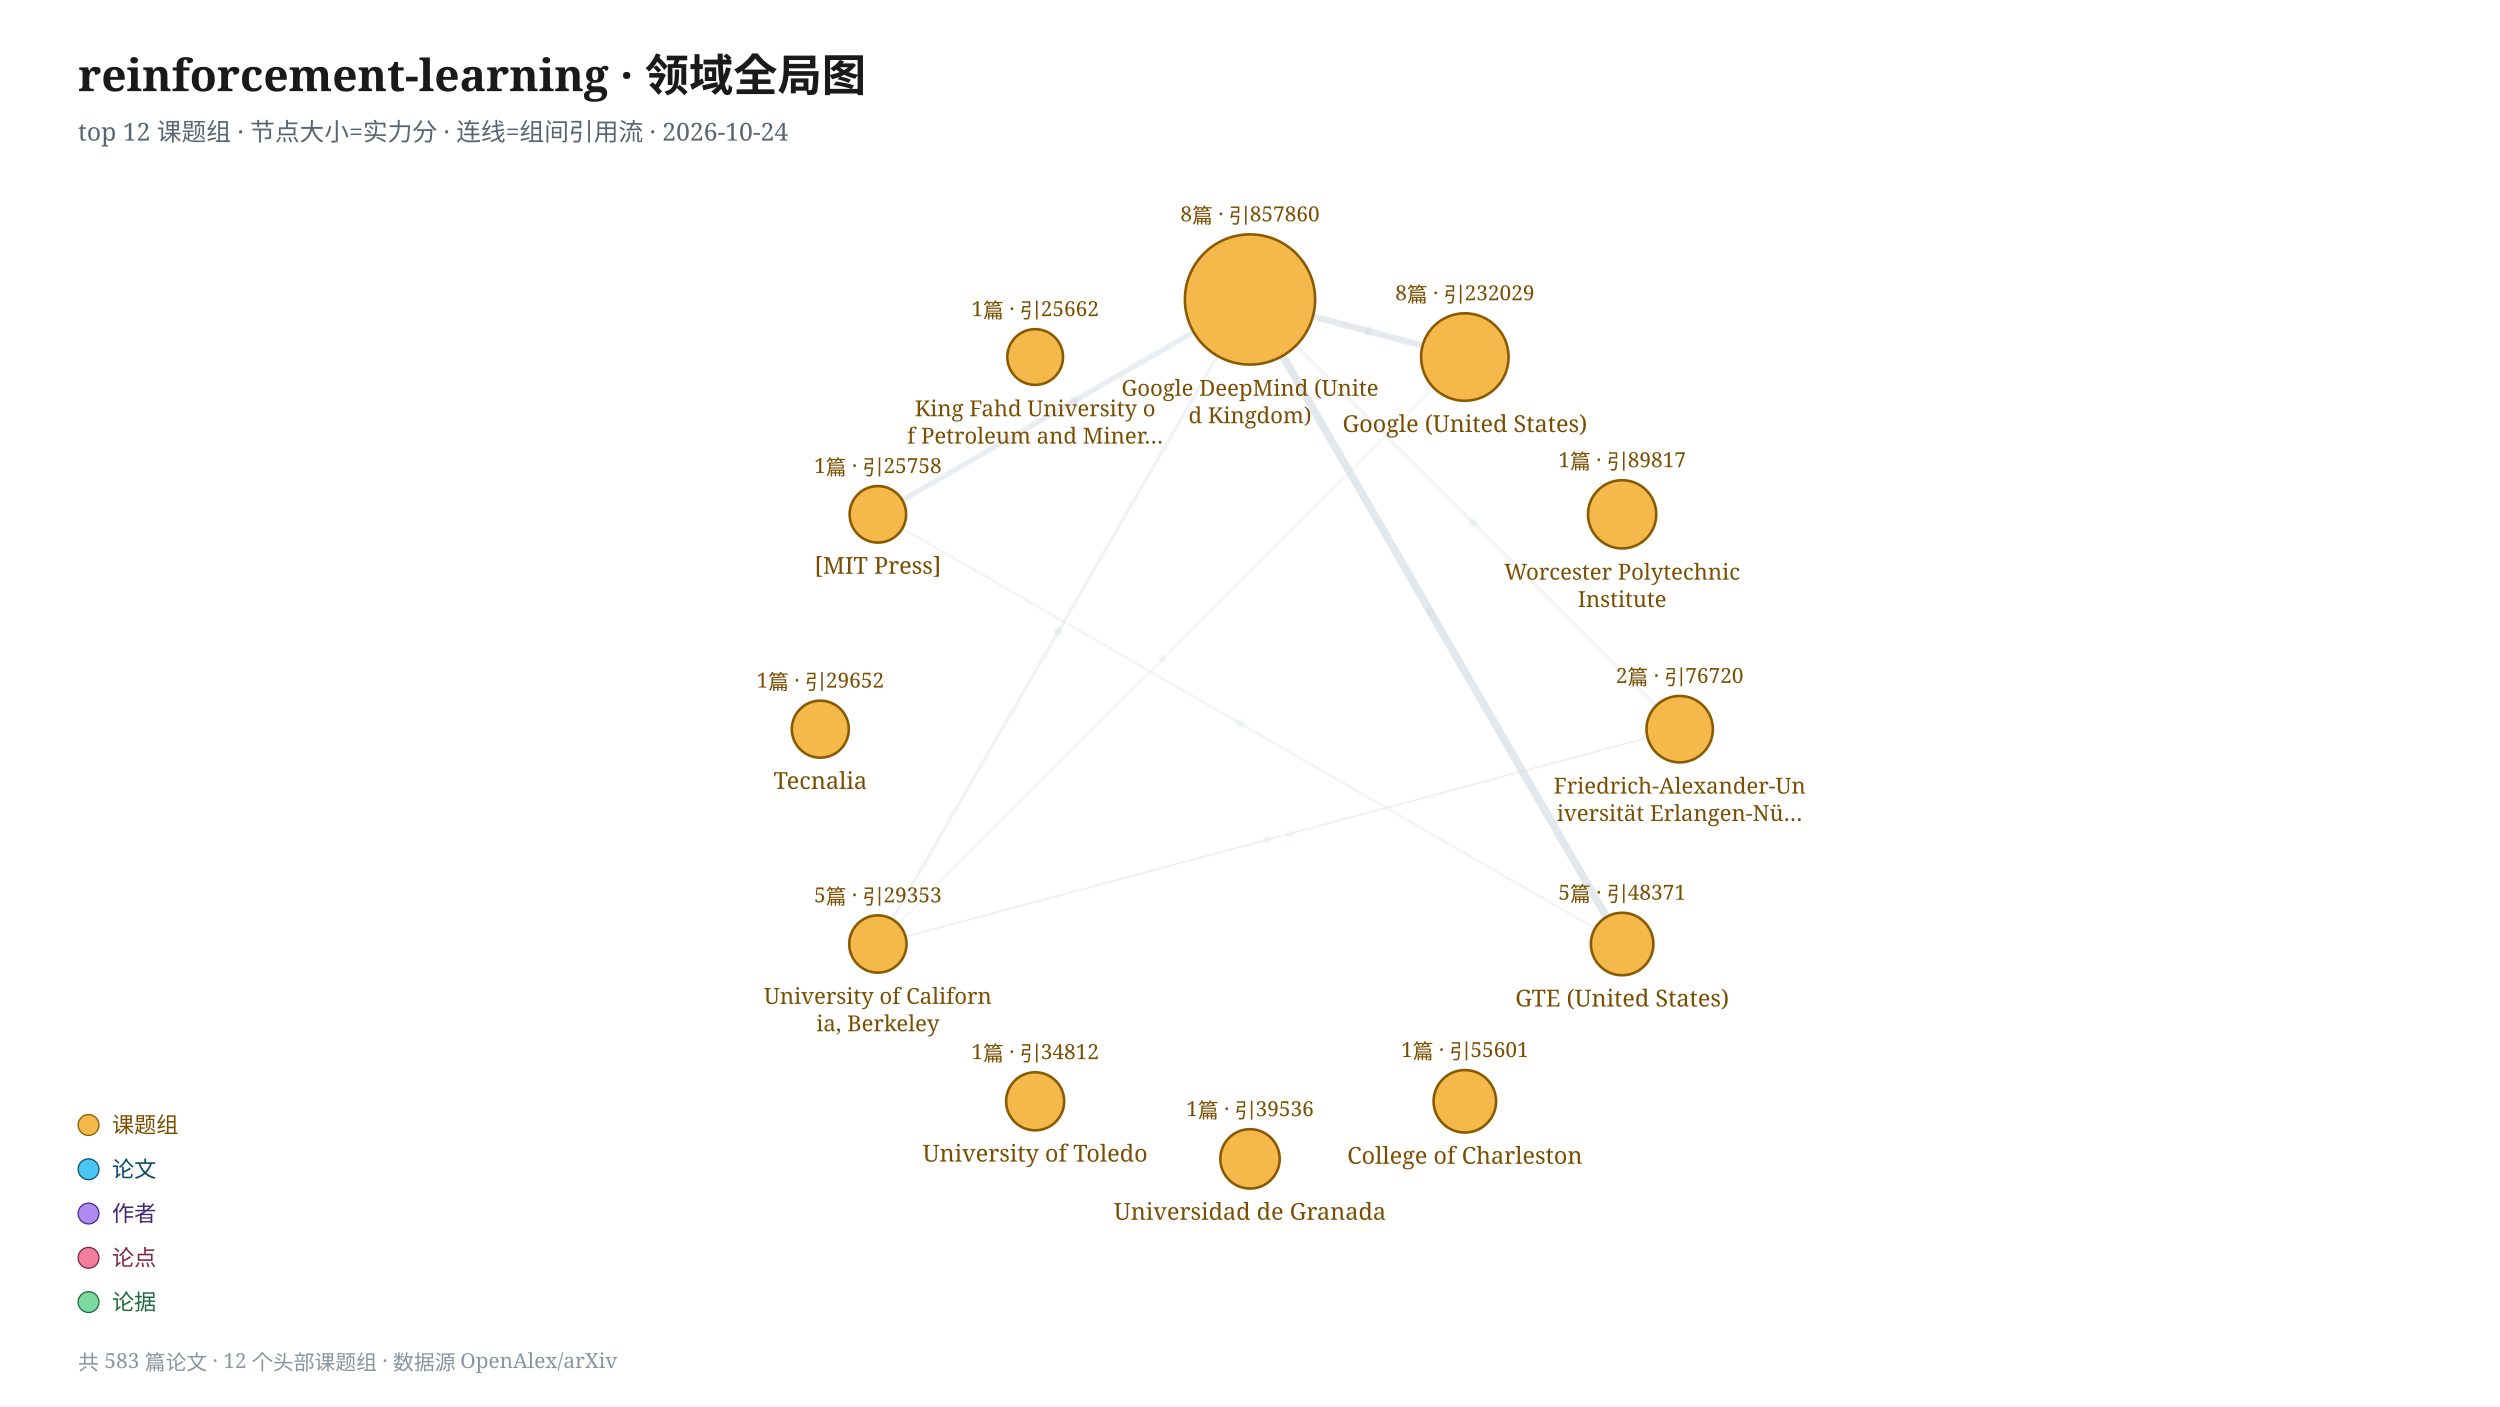
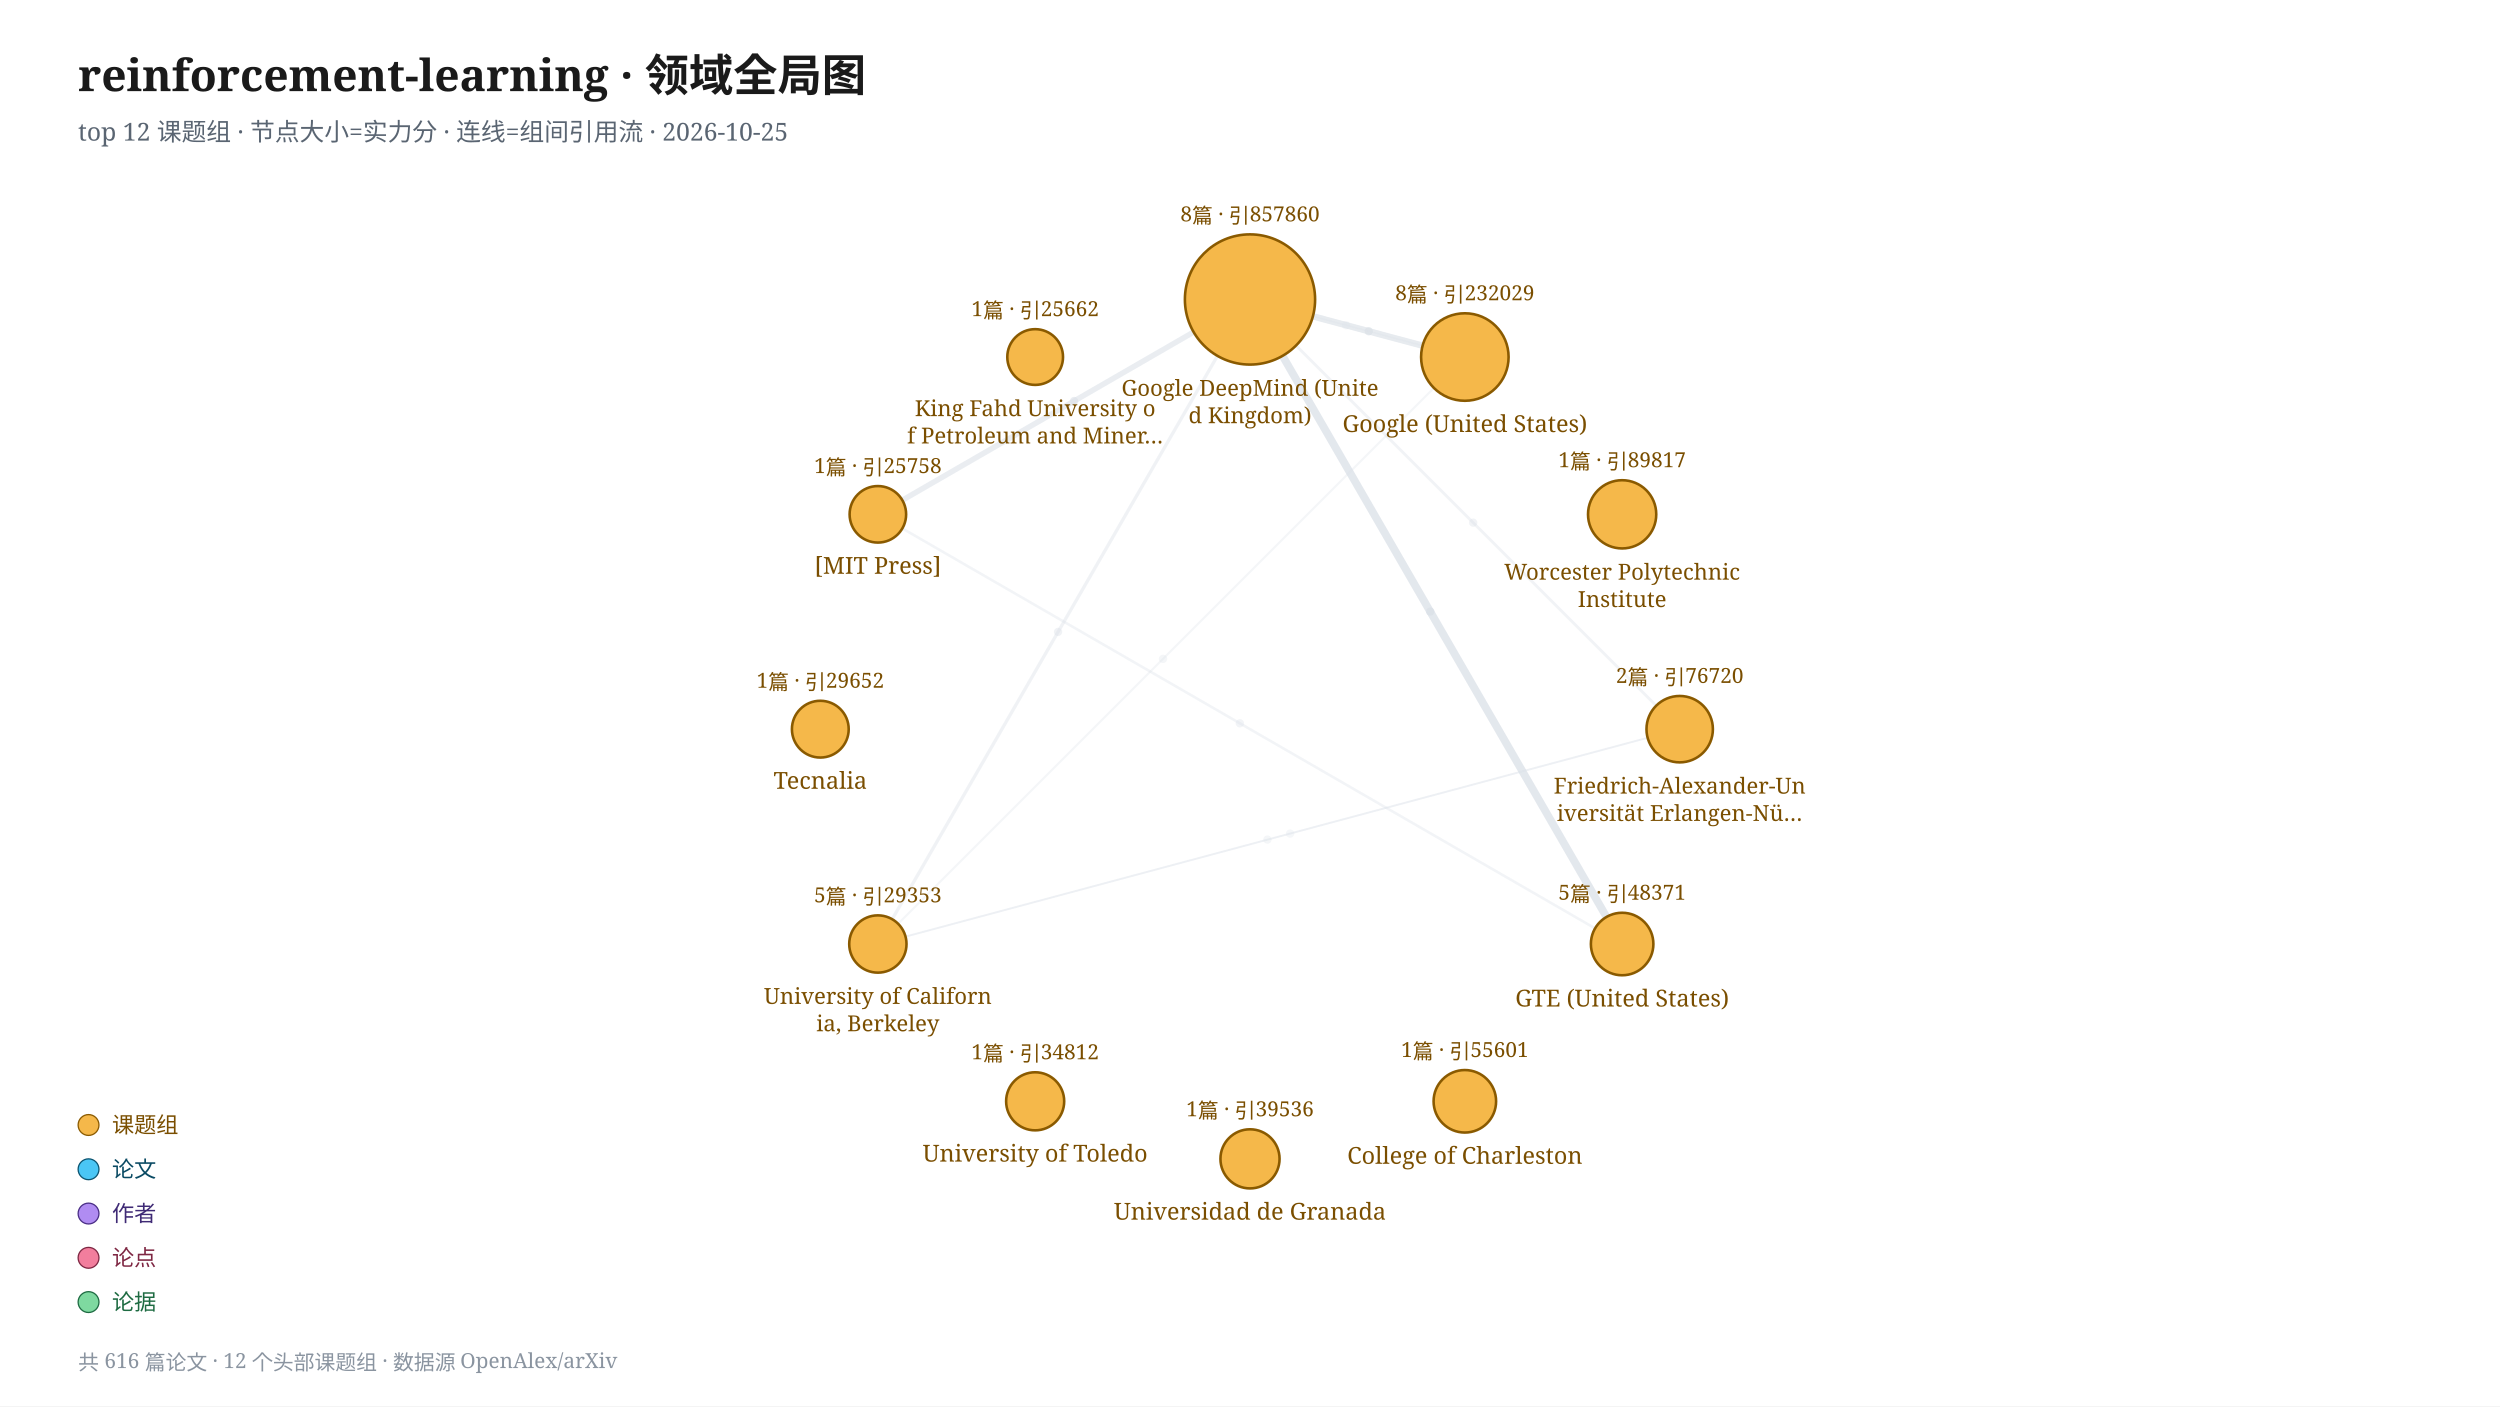
<svg xmlns="http://www.w3.org/2000/svg" width="1920" height="1080" viewBox="0 0 1920 1080">
  <defs>
    <filter id="glow">
      <feGaussianBlur stdDeviation="9" result="b" />
      <feMerge>
        <feMergeNode in="b" />
        <feMergeNode in="SourceGraphic" />
      </feMerge>
    </filter>
    <filter id="soft">
      <feGaussianBlur stdDeviation="4" result="b" />
      <feMerge>
        <feMergeNode in="b" />
        <feMergeNode in="SourceGraphic" />
      </feMerge>
    </filter>
  </defs>
  <rect width="1920" height="1080" fill="#FFFFFF" />
  <text x="60" y="70" fill="#1A1A1A" font-family="Georgia, 'Songti SC', serif" font-size="34" font-weight="bold">reinforcement-learning · 领域全局图</text>
-   <text x="60" y="108" fill="#5A6572" font-family="Georgia, serif" font-size="19">top 12 课题组 · 节点大小=实力分 · 连线=组间引用流 · 2026-10-24</text>
-   <line x1="960.0" y1="230.0" x2="674.2" y2="395.0" stroke="#DAE0E7" stroke-width="4.194" opacity="0.569" />
-   <circle cx="824.9" cy="308.0" r="3.2" fill="#DAE0E7" opacity="0.569" />
+   <text x="60" y="108" fill="#5A6572" font-family="Georgia, serif" font-size="19">top 12 课题组 · 节点大小=实力分 · 连线=组间引用流 · 2026-10-25</text>
+   <line x1="960.0" y1="230.0" x2="674.2" y2="395.0" stroke="#DAE0E7" stroke-width="4.219" opacity="0.572" />
+   <circle cx="824.9" cy="308.0" r="3.2" fill="#DAE0E7" opacity="0.572" />
  <line x1="960.0" y1="230.0" x2="1245.8" y2="725.0" stroke="#DAE0E7" stroke-width="6.0" opacity="0.75" />
  <circle cx="1098.4" cy="469.7" r="3.2" fill="#DAE0E7" opacity="0.75" />
  <line x1="674.2" y1="395.0" x2="1245.8" y2="725.0" stroke="#DAE0E7" stroke-width="2.0" opacity="0.35" />
  <circle cx="952.2" cy="555.5" r="3.2" fill="#DAE0E7" opacity="0.35" />
-   <line x1="1290.0" y1="560.0" x2="960.0" y2="230.0" stroke="#DAE0E7" stroke-width="2.194" opacity="0.369" />
-   <circle cx="1131.4" cy="401.4" r="3.2" fill="#DAE0E7" opacity="0.369" />
+   <line x1="1290.0" y1="560.0" x2="960.0" y2="230.0" stroke="#DAE0E7" stroke-width="2.219" opacity="0.372" />
+   <circle cx="1131.4" cy="401.4" r="3.2" fill="#DAE0E7" opacity="0.372" />
  <line x1="1125.0" y1="274.2" x2="960.0" y2="230.0" stroke="#DAE0E7" stroke-width="5.0" opacity="0.65" />
  <circle cx="1051.2" cy="254.4" r="3.2" fill="#DAE0E7" opacity="0.65" />
-   <line x1="674.2" y1="725.0" x2="960.0" y2="230.0" stroke="#DAE0E7" stroke-width="2.484" opacity="0.398" />
-   <circle cx="812.6" cy="485.3" r="3.2" fill="#DAE0E7" opacity="0.398" />
-   <line x1="674.2" y1="725.0" x2="1125.0" y2="274.2" stroke="#DAE0E7" stroke-width="1.548" opacity="0.305" />
-   <circle cx="893.2" cy="506.0" r="3.2" fill="#DAE0E7" opacity="0.305" />
-   <line x1="674.2" y1="725.0" x2="1290.0" y2="560.0" stroke="#DAE0E7" stroke-width="1.548" opacity="0.305" />
-   <circle cx="973.4" cy="644.8" r="3.2" fill="#DAE0E7" opacity="0.305" />
-   <line x1="1290.0" y1="560.0" x2="674.2" y2="725.0" stroke="#DAE0E7" stroke-width="1.194" opacity="0.269" />
-   <circle cx="990.8" cy="640.2" r="3.2" fill="#DAE0E7" opacity="0.269" />
-   <line x1="960.0" y1="230.0" x2="1125.0" y2="274.2" stroke="#DAE0E7" stroke-width="1.194" opacity="0.269" />
-   <circle cx="1033.8" cy="249.8" r="3.2" fill="#DAE0E7" opacity="0.269" />
+   <line x1="674.2" y1="725.0" x2="960.0" y2="230.0" stroke="#DAE0E7" stroke-width="2.562" opacity="0.406" />
+   <circle cx="812.6" cy="485.3" r="3.2" fill="#DAE0E7" opacity="0.406" />
+   <line x1="674.2" y1="725.0" x2="1125.0" y2="274.2" stroke="#DAE0E7" stroke-width="1.562" opacity="0.306" />
+   <circle cx="893.2" cy="506.0" r="3.2" fill="#DAE0E7" opacity="0.306" />
+   <line x1="674.2" y1="725.0" x2="1290.0" y2="560.0" stroke="#DAE0E7" stroke-width="1.562" opacity="0.306" />
+   <circle cx="973.4" cy="644.8" r="3.2" fill="#DAE0E7" opacity="0.306" />
+   <line x1="1290.0" y1="560.0" x2="674.2" y2="725.0" stroke="#DAE0E7" stroke-width="1.219" opacity="0.272" />
+   <circle cx="990.8" cy="640.2" r="3.2" fill="#DAE0E7" opacity="0.272" />
+   <line x1="960.0" y1="230.0" x2="1125.0" y2="274.2" stroke="#DAE0E7" stroke-width="1.219" opacity="0.272" />
+   <circle cx="1033.8" cy="249.8" r="3.2" fill="#DAE0E7" opacity="0.272" />
  <circle cx="960.0" cy="230.0" r="50.0" fill="#F5B84A" stroke="#8A5A00" stroke-width="2" opacity="1.0" />
  <text x="960.0" y="304.0" text-anchor="middle" fill="#7A4E00" font-family="Georgia, serif" font-size="17" opacity="1.0">Google DeepMind (Unite</text>
  <text x="960.0" y="325.0" text-anchor="middle" fill="#7A4E00" font-family="Georgia, serif" font-size="17" opacity="1.0">d Kingdom)</text>
  <text x="960.0" y="170.0" text-anchor="middle" fill="#7A4E00" font-family="Georgia, serif" font-size="16" opacity="1.0">8篇 · 引857860</text>
  <circle cx="1125.0" cy="274.2" r="33.6" fill="#F5B84A" stroke="#8A5A00" stroke-width="2" opacity="1.0" />
  <text x="1125.0" y="331.8" text-anchor="middle" fill="#7A4E00" font-family="Georgia, serif" font-size="18" opacity="1.0">Google (United States)</text>
  <text x="1125.0" y="230.6" text-anchor="middle" fill="#7A4E00" font-family="Georgia, serif" font-size="16" opacity="1.0">8篇 · 引232029</text>
  <circle cx="1245.8" cy="395.0" r="26.2" fill="#F5B84A" stroke="#8A5A00" stroke-width="2" opacity="1.0" />
  <text x="1245.8" y="445.2" text-anchor="middle" fill="#7A4E00" font-family="Georgia, serif" font-size="17" opacity="1.0">Worcester Polytechnic </text>
  <text x="1245.8" y="466.2" text-anchor="middle" fill="#7A4E00" font-family="Georgia, serif" font-size="17" opacity="1.0">Institute</text>
  <text x="1245.8" y="358.8" text-anchor="middle" fill="#7A4E00" font-family="Georgia, serif" font-size="16" opacity="1.0">1篇 · 引89817</text>
  <circle cx="1290.0" cy="560.0" r="25.5" fill="#F5B84A" stroke="#8A5A00" stroke-width="2" opacity="1.0" />
  <text x="1290.0" y="609.5" text-anchor="middle" fill="#7A4E00" font-family="Georgia, serif" font-size="17" opacity="1.0">Friedrich-Alexander-Un</text>
  <text x="1290.0" y="630.5" text-anchor="middle" fill="#7A4E00" font-family="Georgia, serif" font-size="17" opacity="1.0">iversität Erlangen-Nü…</text>
  <text x="1290.0" y="524.5" text-anchor="middle" fill="#7A4E00" font-family="Georgia, serif" font-size="16" opacity="1.0">2篇 · 引76720</text>
  <circle cx="1245.8" cy="725.0" r="24.0" fill="#F5B84A" stroke="#8A5A00" stroke-width="2" opacity="1.0" />
  <text x="1245.8" y="773.0" text-anchor="middle" fill="#7A4E00" font-family="Georgia, serif" font-size="18" opacity="1.0">GTE (United States)</text>
  <text x="1245.8" y="691.0" text-anchor="middle" fill="#7A4E00" font-family="Georgia, serif" font-size="16" opacity="1.0">5篇 · 引48371</text>
  <circle cx="1125.0" cy="845.8" r="24.0" fill="#F5B84A" stroke="#8A5A00" stroke-width="2" opacity="1.0" />
  <text x="1125.0" y="893.8" text-anchor="middle" fill="#7A4E00" font-family="Georgia, serif" font-size="18" opacity="1.0">College of Charleston</text>
  <text x="1125.0" y="811.8" text-anchor="middle" fill="#7A4E00" font-family="Georgia, serif" font-size="16" opacity="1.0">1篇 · 引55601</text>
-   <circle cx="960.0" cy="890.0" r="22.8" fill="#F5B84A" stroke="#8A5A00" stroke-width="2" opacity="1.0" />
-   <text x="960.0" y="936.8" text-anchor="middle" fill="#7A4E00" font-family="Georgia, serif" font-size="18" opacity="1.0">Universidad de Granada</text>
-   <text x="960.0" y="857.2" text-anchor="middle" fill="#7A4E00" font-family="Georgia, serif" font-size="16" opacity="1.0">1篇 · 引39536</text>
+   <circle cx="960.0" cy="890.0" r="22.7" fill="#F5B84A" stroke="#8A5A00" stroke-width="2" opacity="1.0" />
+   <text x="960.0" y="936.7" text-anchor="middle" fill="#7A4E00" font-family="Georgia, serif" font-size="18" opacity="1.0">Universidad de Granada</text>
+   <text x="960.0" y="857.3" text-anchor="middle" fill="#7A4E00" font-family="Georgia, serif" font-size="16" opacity="1.0">1篇 · 引39536</text>
  <circle cx="795.0" cy="845.8" r="22.3" fill="#F5B84A" stroke="#8A5A00" stroke-width="2" opacity="1.0" />
  <text x="795.0" y="892.1" text-anchor="middle" fill="#7A4E00" font-family="Georgia, serif" font-size="18" opacity="1.0">University of Toledo</text>
-   <text x="795.0" y="813.4" text-anchor="middle" fill="#7A4E00" font-family="Georgia, serif" font-size="16" opacity="1.0">1篇 · 引34812</text>
+   <text x="795.0" y="813.5" text-anchor="middle" fill="#7A4E00" font-family="Georgia, serif" font-size="16" opacity="1.0">1篇 · 引34812</text>
  <circle cx="674.2" cy="725.0" r="22.0" fill="#F5B84A" stroke="#8A5A00" stroke-width="2" opacity="1.0" />
  <text x="674.2" y="771.0" text-anchor="middle" fill="#7A4E00" font-family="Georgia, serif" font-size="17" opacity="1.0">University of Californ</text>
  <text x="674.2" y="792.0" text-anchor="middle" fill="#7A4E00" font-family="Georgia, serif" font-size="17" opacity="1.0">ia, Berkeley</text>
  <text x="674.2" y="693.0" text-anchor="middle" fill="#7A4E00" font-family="Georgia, serif" font-size="16" opacity="1.0">5篇 · 引29353</text>
-   <circle cx="630.0" cy="560.0" r="21.9" fill="#F5B84A" stroke="#8A5A00" stroke-width="2" opacity="1.0" />
-   <text x="630.0" y="605.9" text-anchor="middle" fill="#7A4E00" font-family="Georgia, serif" font-size="18" opacity="1.0">Tecnalia</text>
-   <text x="630.0" y="528.1" text-anchor="middle" fill="#7A4E00" font-family="Georgia, serif" font-size="16" opacity="1.0">1篇 · 引29652</text>
+   <circle cx="630.0" cy="560.0" r="21.8" fill="#F5B84A" stroke="#8A5A00" stroke-width="2" opacity="1.0" />
+   <text x="630.0" y="605.8" text-anchor="middle" fill="#7A4E00" font-family="Georgia, serif" font-size="18" opacity="1.0">Tecnalia</text>
+   <text x="630.0" y="528.2" text-anchor="middle" fill="#7A4E00" font-family="Georgia, serif" font-size="16" opacity="1.0">1篇 · 引29652</text>
  <circle cx="674.2" cy="395.0" r="21.7" fill="#F5B84A" stroke="#8A5A00" stroke-width="2" opacity="1.0" />
  <text x="674.2" y="440.7" text-anchor="middle" fill="#7A4E00" font-family="Georgia, serif" font-size="18" opacity="1.0">[MIT Press]</text>
  <text x="674.2" y="363.3" text-anchor="middle" fill="#7A4E00" font-family="Georgia, serif" font-size="16" opacity="1.0">1篇 · 引25758</text>
  <circle cx="795.0" cy="274.2" r="21.4" fill="#F5B84A" stroke="#8A5A00" stroke-width="2" opacity="1.0" />
-   <text x="795.0" y="319.7" text-anchor="middle" fill="#7A4E00" font-family="Georgia, serif" font-size="17" opacity="1.0">King Fahd University o</text>
-   <text x="795.0" y="340.7" text-anchor="middle" fill="#7A4E00" font-family="Georgia, serif" font-size="17" opacity="1.0">f Petroleum and Miner…</text>
+   <text x="795.0" y="319.6" text-anchor="middle" fill="#7A4E00" font-family="Georgia, serif" font-size="17" opacity="1.0">King Fahd University o</text>
+   <text x="795.0" y="340.6" text-anchor="middle" fill="#7A4E00" font-family="Georgia, serif" font-size="17" opacity="1.0">f Petroleum and Miner…</text>
  <text x="795.0" y="242.8" text-anchor="middle" fill="#7A4E00" font-family="Georgia, serif" font-size="16" opacity="1.0">1篇 · 引25662</text>
  <circle cx="68" cy="864" r="8" fill="#F5B84A" stroke="#8A5A00" />
  <text x="86" y="870" fill="#7A4E00" font-family="Georgia, serif" font-size="17">课题组</text>
  <circle cx="68" cy="898" r="8" fill="#4AC6F5" stroke="#0B5470" />
  <text x="86" y="904" fill="#0A4A63" font-family="Georgia, serif" font-size="17">论文</text>
  <circle cx="68" cy="932" r="8" fill="#B08CF2" stroke="#4A2E86" />
  <text x="86" y="938" fill="#3F2A75" font-family="Georgia, serif" font-size="17">作者</text>
  <circle cx="68" cy="966" r="8" fill="#F27E9D" stroke="#7E2743" />
  <text x="86" y="972" fill="#7E2743" font-family="Georgia, serif" font-size="17">论点</text>
  <circle cx="68" cy="1000" r="8" fill="#7ED9A0" stroke="#1E6B42" />
  <text x="86" y="1006" fill="#1E6B42" font-family="Georgia, serif" font-size="17">论据</text>
-   <text x="60" y="1052" fill="#8A94A0" font-family="Georgia, serif" font-size="16">共 583 篇论文 · 12 个头部课题组 · 数据源 OpenAlex/arXiv</text>
+   <text x="60" y="1052" fill="#8A94A0" font-family="Georgia, serif" font-size="16">共 616 篇论文 · 12 个头部课题组 · 数据源 OpenAlex/arXiv</text>
</svg>
